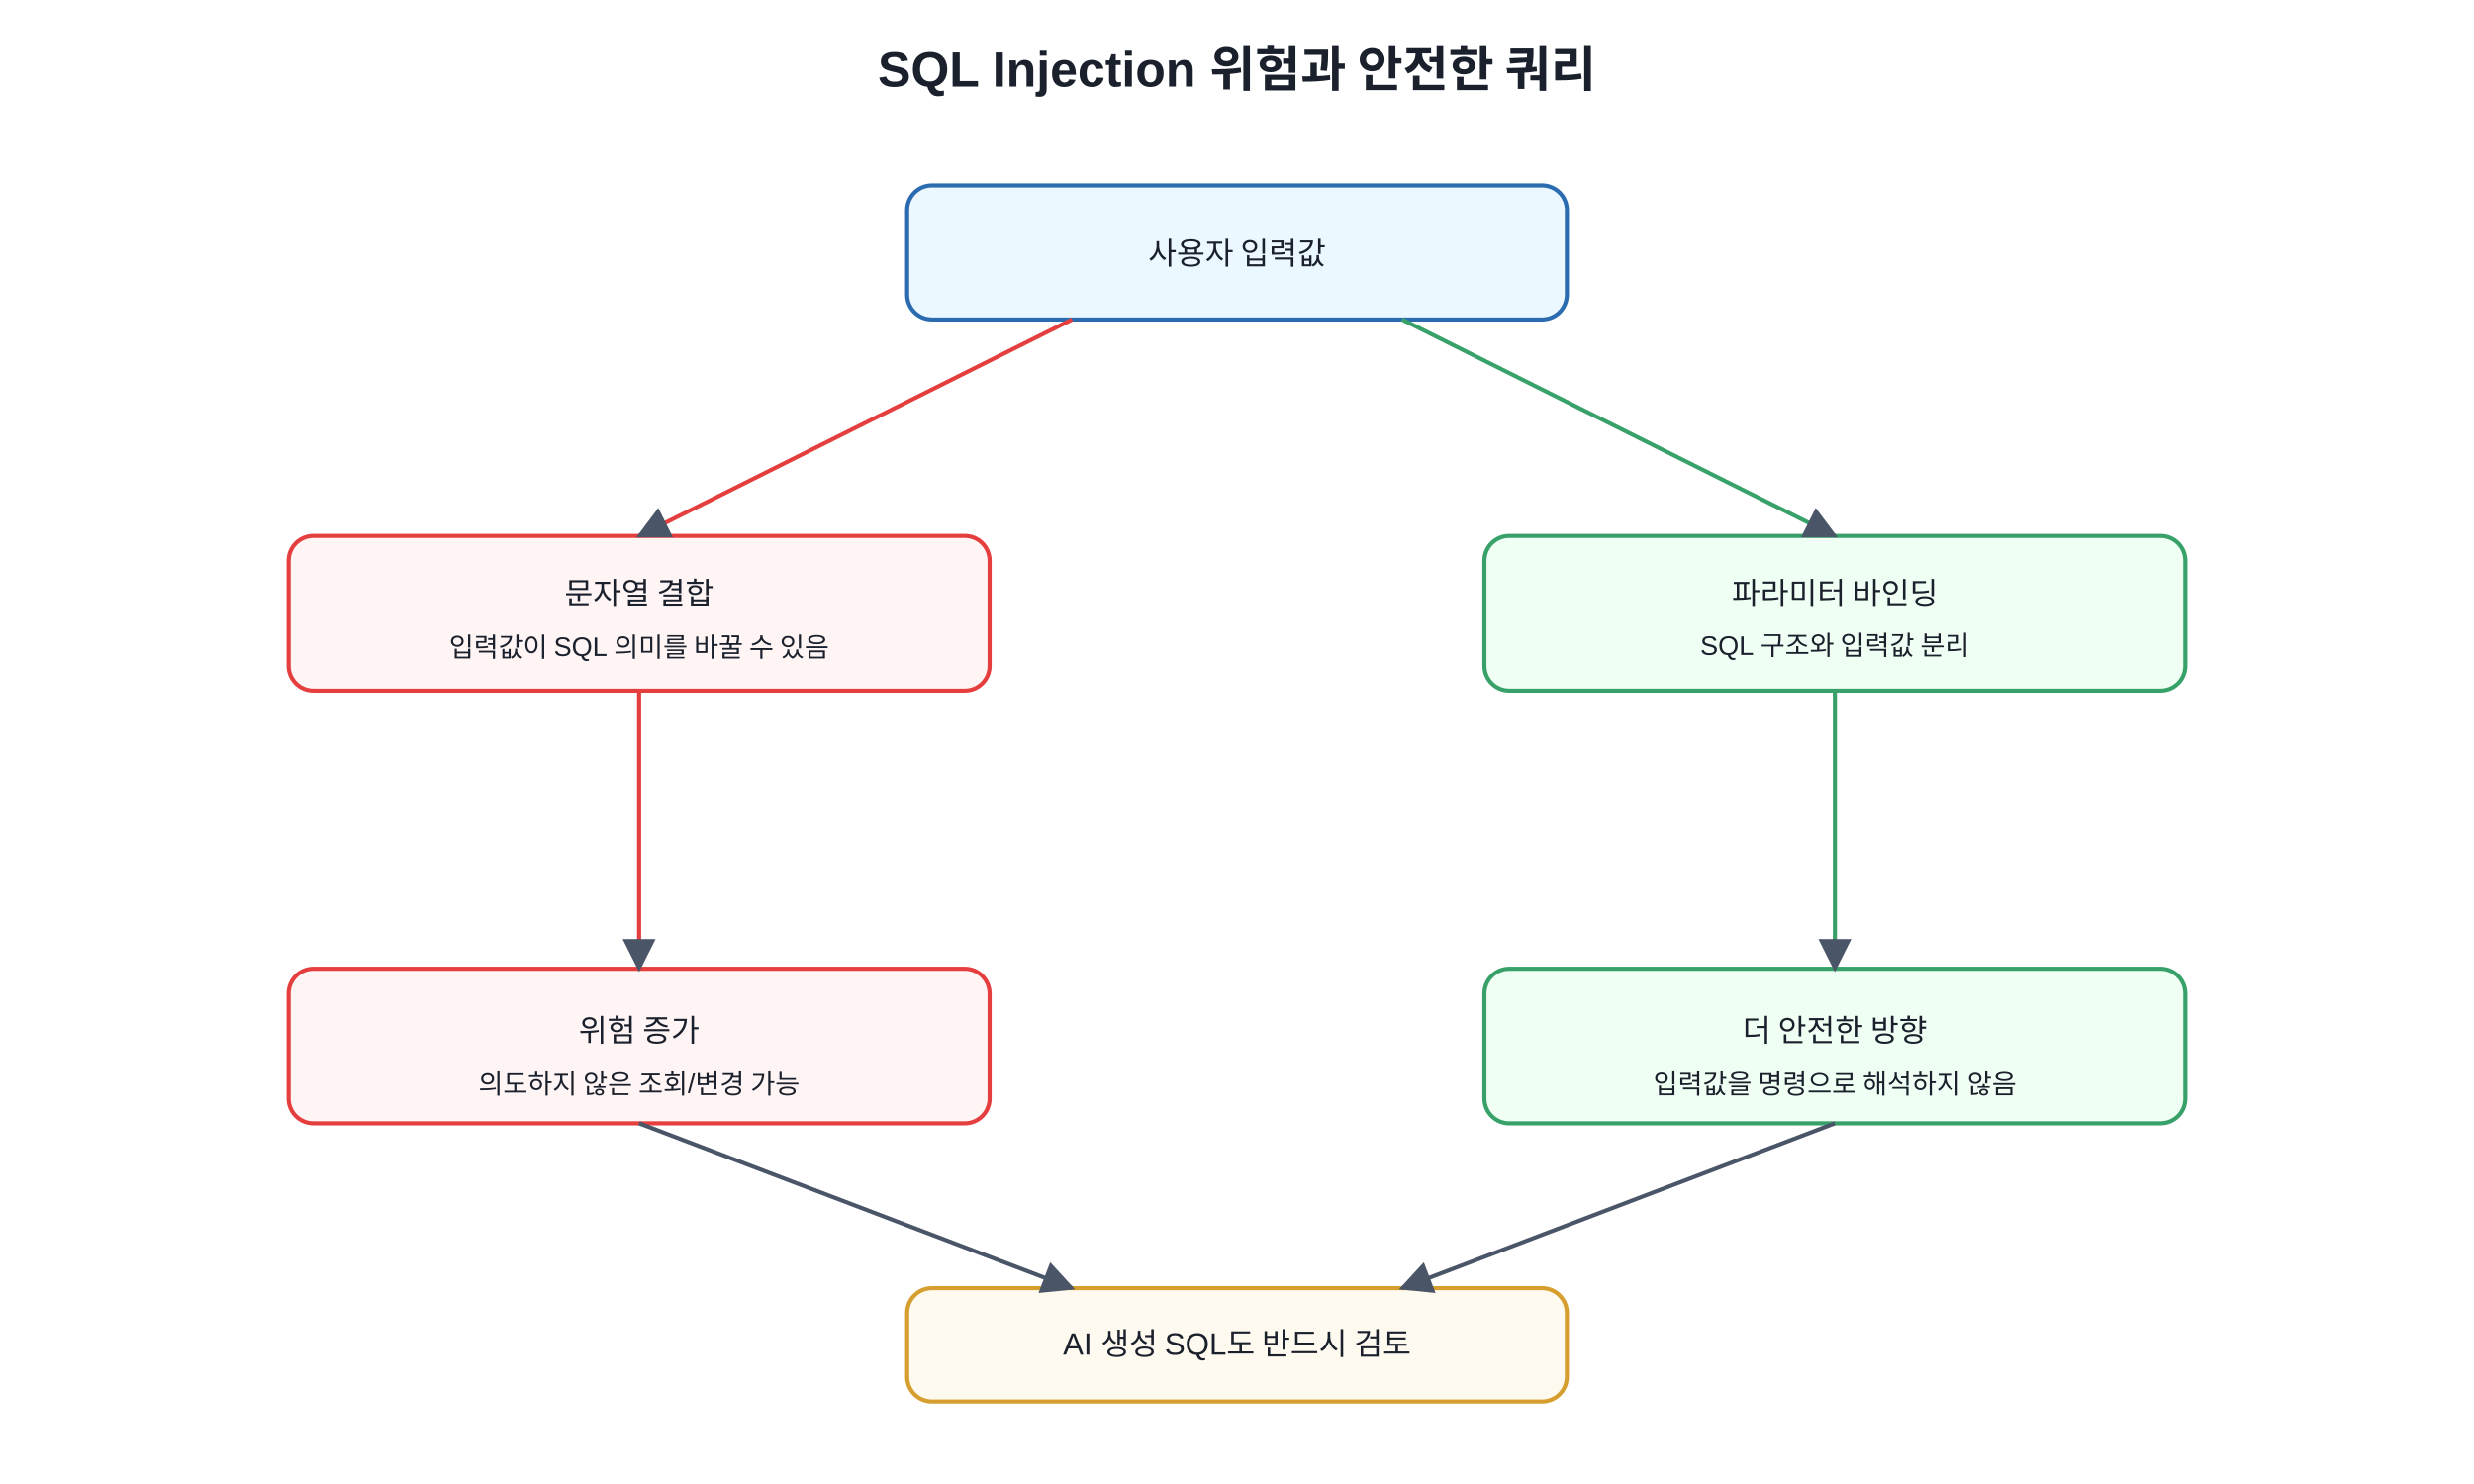
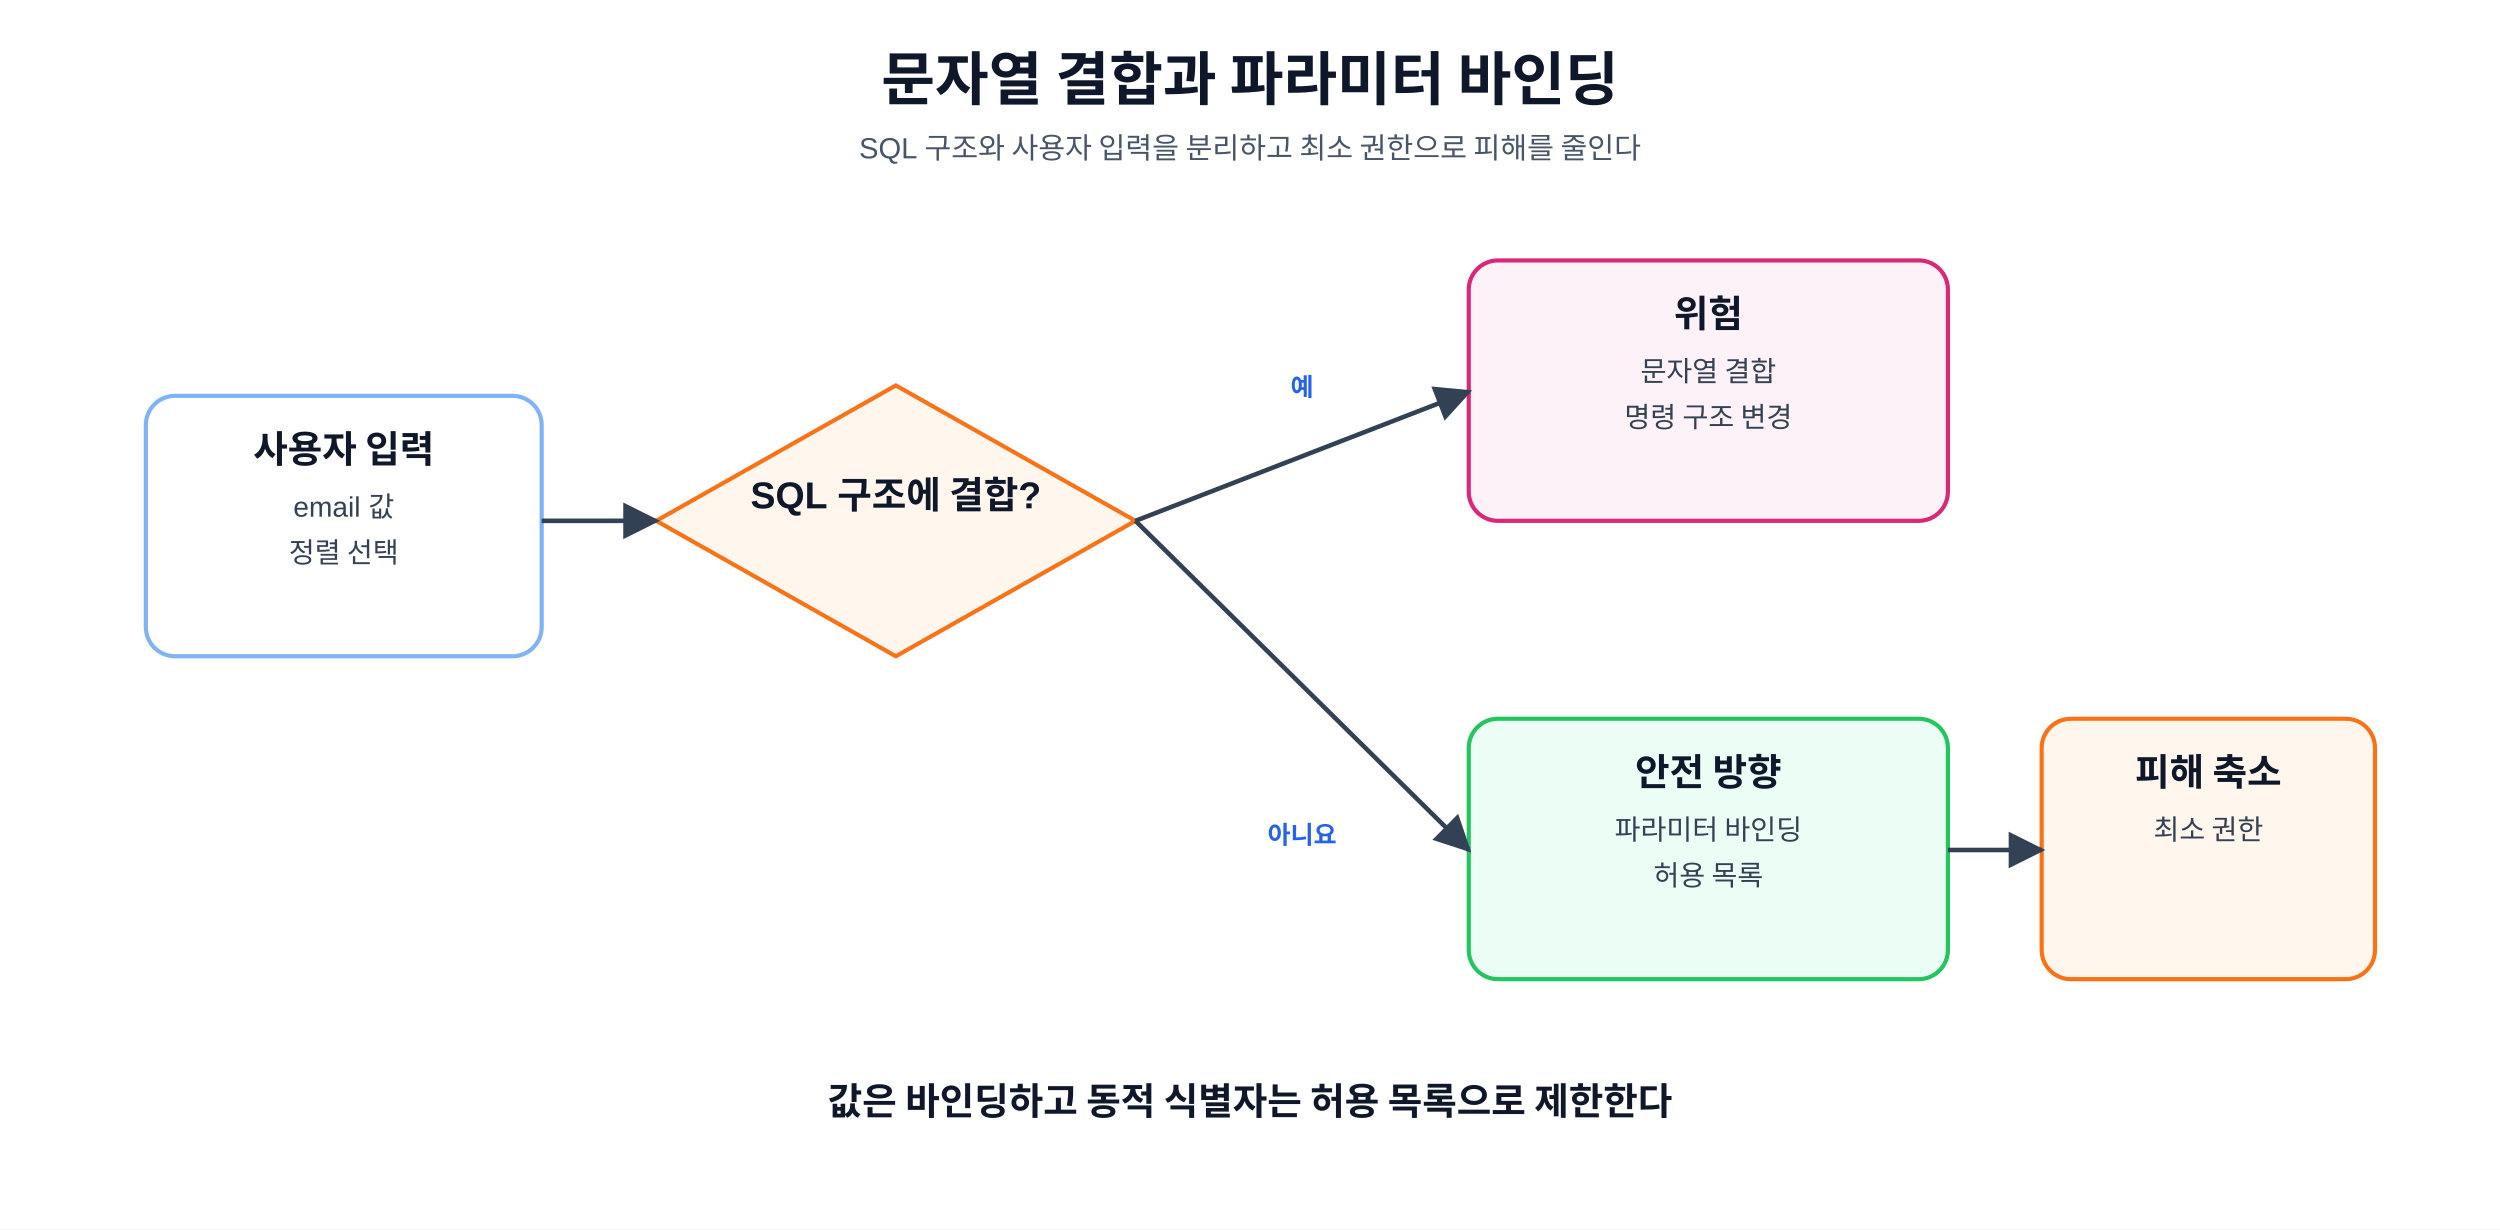
- <svg xmlns="http://www.w3.org/2000/svg" width="1200" height="720" viewBox="0 0 1200 720">
+ <svg xmlns="http://www.w3.org/2000/svg" width="100%" viewBox="0 0 1200 590" role="img" aria-labelledby="title desc">
  <defs>
-     <marker id="a" viewBox="0 0 10 10" refX="9" refY="5" markerWidth="8" markerHeight="8" orient="auto">
-       <path d="M0 0L10 5L0 10z" fill="#4a5568" />
+     <marker id="arrow" viewBox="0 0 10 10" refX="9" refY="5" markerWidth="8" markerHeight="8" orient="auto">
+       <path d="M0 0L10 5L0 10Z" fill="#334155" />
    </marker>
-     <style>text{font-family:Malgun Gothic,Apple SD Gothic Neo,Noto Sans KR,Arial,sans-serif;fill:#1a202c}.t{font-size:24px;font-weight:700}.b{fill:#f7fafc;stroke:#4a5568;stroke-width:2;rx:12}.m{fill:#ebf8ff;stroke:#2b6cb0}.g{fill:#f0fff4;stroke:#38a169}.y{fill:#fffaf0;stroke:#d69e2e}.r{fill:#fff5f5;stroke:#e53e3e}.l{font-size:15px;text-anchor:middle;dominant-baseline:middle}.s{font-size:13px;text-anchor:middle;dominant-baseline:middle}</style>
+     <style>
+ text{font-family:"Malgun Gothic", "Apple SD Gothic Neo", "Noto Sans KR", Arial, sans-serif;fill:#0f172a} .title{font-size:28px;font-weight:700;text-anchor:middle} .sub{font-size:14px;fill:#475569;text-anchor:middle} .box{fill:#fff;stroke:#7fb3f5;stroke-width:2;rx:14} .safe{fill:#ecfdf5;stroke:#22c55e;stroke-width:2;rx:14} .warn{fill:#fff7ed;stroke:#f97316;stroke-width:2;rx:14} .risk{fill:#fdf2f8;stroke:#db2777;stroke-width:2;rx:14} .ai{fill:#f5f3ff;stroke:#8b5cf6;stroke-width:2;rx:14} .note{fill:#f8fafc;stroke:#94a3b8;stroke-width:1.5;rx:12} .head{font-size:18px;font-weight:700;text-anchor:middle} .body{font-size:13.5px;text-anchor:middle;fill:#334155} .small{font-size:12.5px;text-anchor:middle;fill:#334155} .code{font-family:Consolas, D2Coding, "Courier New", monospace;font-size:13px;font-weight:700;text-anchor:middle;fill:#1d4ed8} .arrow{stroke:#334155;stroke-width:2.2;fill:none;marker-end:url(#arrow)} .dash{stroke:#db2777;stroke-width:2;fill:none;stroke-dasharray:7 6;marker-end:url(#arrow)} .tag{font-size:12px;font-weight:700;fill:#2563eb;text-anchor:middle}
+ </style>
  </defs>
-   <rect width="100%" height="100%" fill="white" />
-   <text x="600" y="42" text-anchor="middle" class="t">SQL Injection 위험과 안전한 쿼리</text>
-   <rect x="440" y="90" width="320" height="65" class="b m" />
-   <text x="600" y="123" class="l">사용자 입력값</text>
-   <rect x="140" y="260" width="340" height="75" class="b r" />
-   <text x="310" y="288" class="l">문자열 결합</text>
-   <text x="310" y="314" class="s">입력값이 SQL 의미를 바꿀 수 있음</text>
-   <rect x="720" y="260" width="340" height="75" class="b g" />
-   <text x="890" y="288" class="l">파라미터 바인딩</text>
-   <text x="890" y="314" class="s">SQL 구조와 입력값 분리</text>
-   <rect x="140" y="470" width="340" height="75" class="b r" />
-   <text x="310" y="500" class="l">위험 증가</text>
-   <text x="310" y="526" class="s">의도하지 않은 조회/변경 가능</text>
-   <rect x="720" y="470" width="340" height="75" class="b g" />
-   <text x="890" y="500" class="l">더 안전한 방향</text>
-   <text x="890" y="526" class="s">입력값을 명령으로 해석하지 않음</text>
-   <rect x="440" y="625" width="320" height="55" class="b y" />
-   <text x="600" y="653" class="l">AI 생성 SQL도 반드시 검토</text>
-   <line x1="520" y1="155" x2="310" y2="260" stroke="#e53e3e" stroke-width="2" marker-end="url(#a)" />
-   <line x1="680" y1="155" x2="890" y2="260" stroke="#38a169" stroke-width="2" marker-end="url(#a)" />
-   <line x1="310" y1="335" x2="310" y2="470" stroke="#e53e3e" stroke-width="2" marker-end="url(#a)" />
-   <line x1="890" y1="335" x2="890" y2="470" stroke="#38a169" stroke-width="2" marker-end="url(#a)" />
-   <line x1="310" y1="545" x2="520" y2="625" stroke="#4a5568" stroke-width="2" marker-end="url(#a)" />
-   <line x1="890" y1="545" x2="680" y2="625" stroke="#4a5568" stroke-width="2" marker-end="url(#a)" />
+   <rect width="1200" height="590" fill="#ffffff" />
+   <text x="600" y="48" class="title">문자열 결합과 파라미터 바인딩</text>
+   <text x="600" y="76" class="sub">SQL 구조와 사용자 입력을 분리하고 최소 권한으로 피해를 줄인다</text>
+   <rect x="70" y="190" width="190" height="125" class="box" />
+   <text x="165.0" y="222" class="head">사용자 입력</text>
+   <text x="165.0" y="248" class="body">email 값</text>
+   <text x="165.0" y="270" class="body">정렬 선택</text>
+   <polygon points="430,185.0 545.0,250 430,315.0 315.0,250" class="warn" />
+   <text x="430" y="244" class="head">SQL 구조에 결합?</text>
+   <rect x="705" y="125" width="230" height="125" class="risk" />
+   <text x="820.0" y="157" class="head">위험</text>
+   <text x="820.0" y="183" class="body">문자열 결합</text>
+   <text x="820.0" y="205" class="body">명령 구조 변경</text>
+   <rect x="705" y="345" width="230" height="125" class="safe" />
+   <text x="820.0" y="377" class="head">안전 방향</text>
+   <text x="820.0" y="403" class="body">파라미터 바인딩</text>
+   <text x="820.0" y="425" class="body">허용 목록</text>
+   <rect x="980" y="345" width="160" height="125" class="warn" />
+   <text x="1060.0" y="377" class="head">피해 축소</text>
+   <text x="1060.0" y="403" class="body">최소 권한</text>
+   <path d="M260 250 L315 250" class="arrow" />
+   <path d="M545 250 L705 188" class="arrow" />
+   <path d="M545 250 L705 408" class="arrow" />
+   <path d="M935 408 L980 408" class="arrow" />
+   <text x="625" y="190" class="tag">예</text>
+   <text x="625" y="405" class="tag">아니요</text>
+   <text x="600" y="535" class="head">값은 바인딩하고 동적 식별자는 허용 목록으로 제한한다</text>
</svg>
